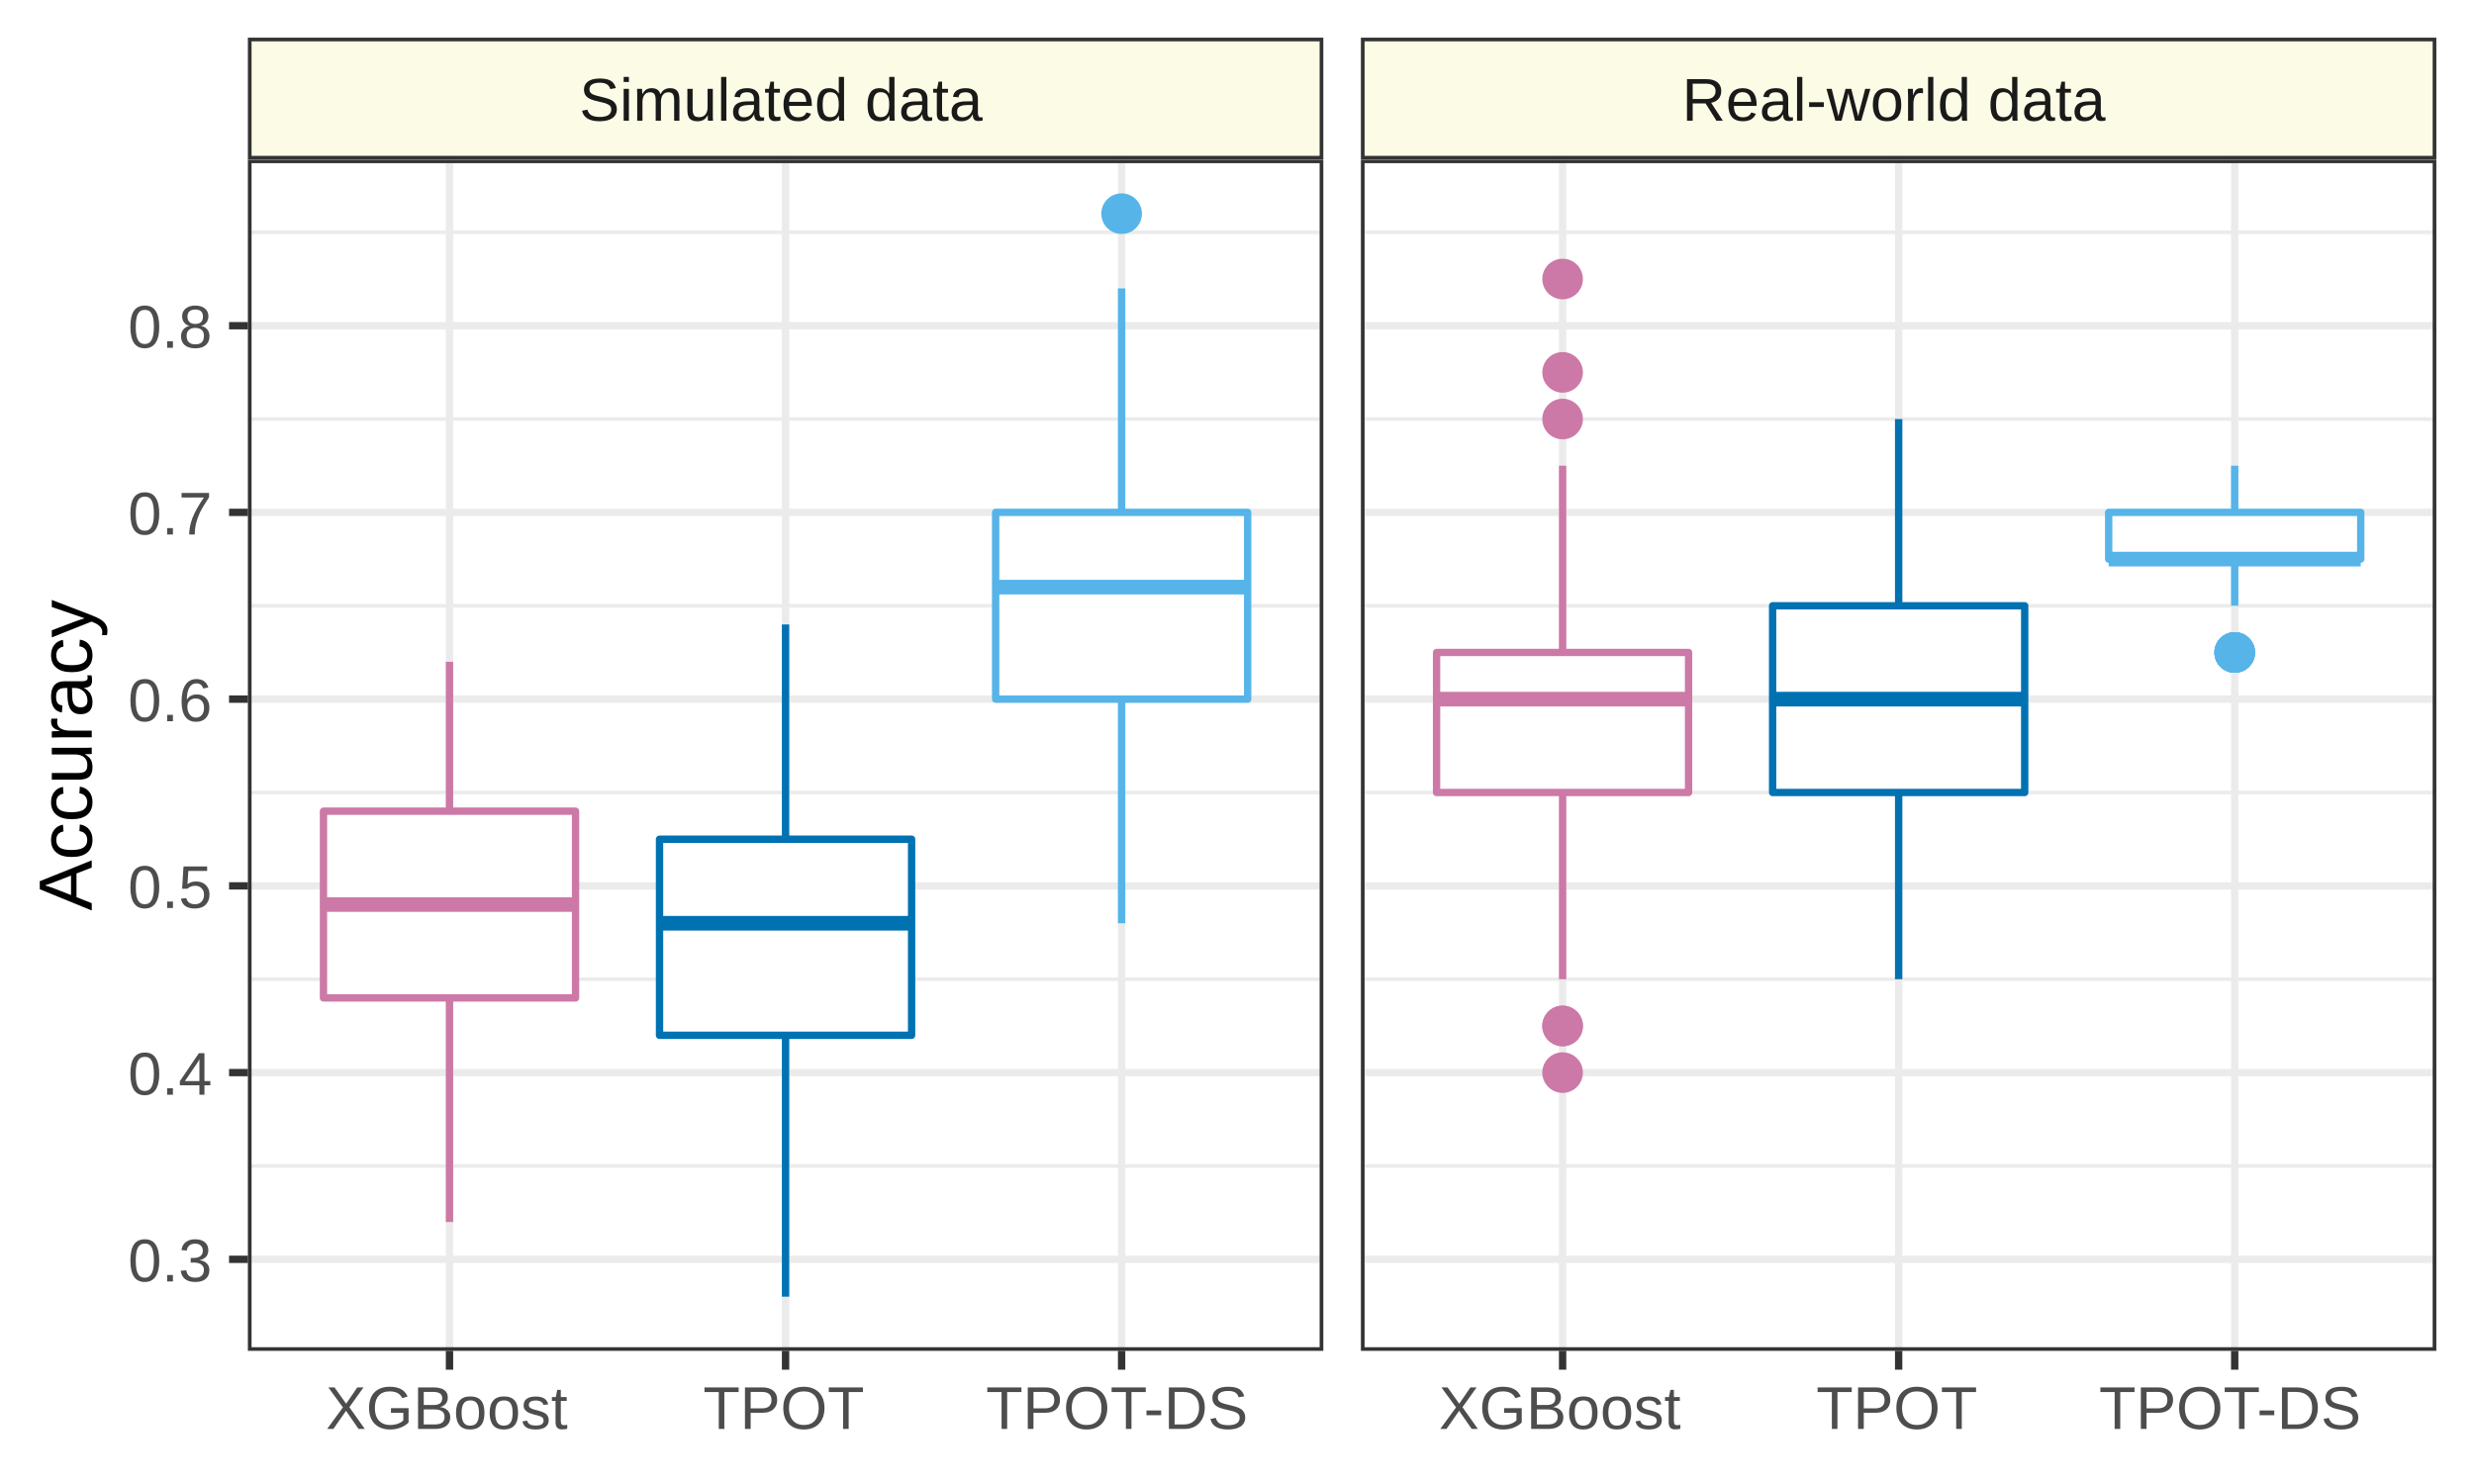
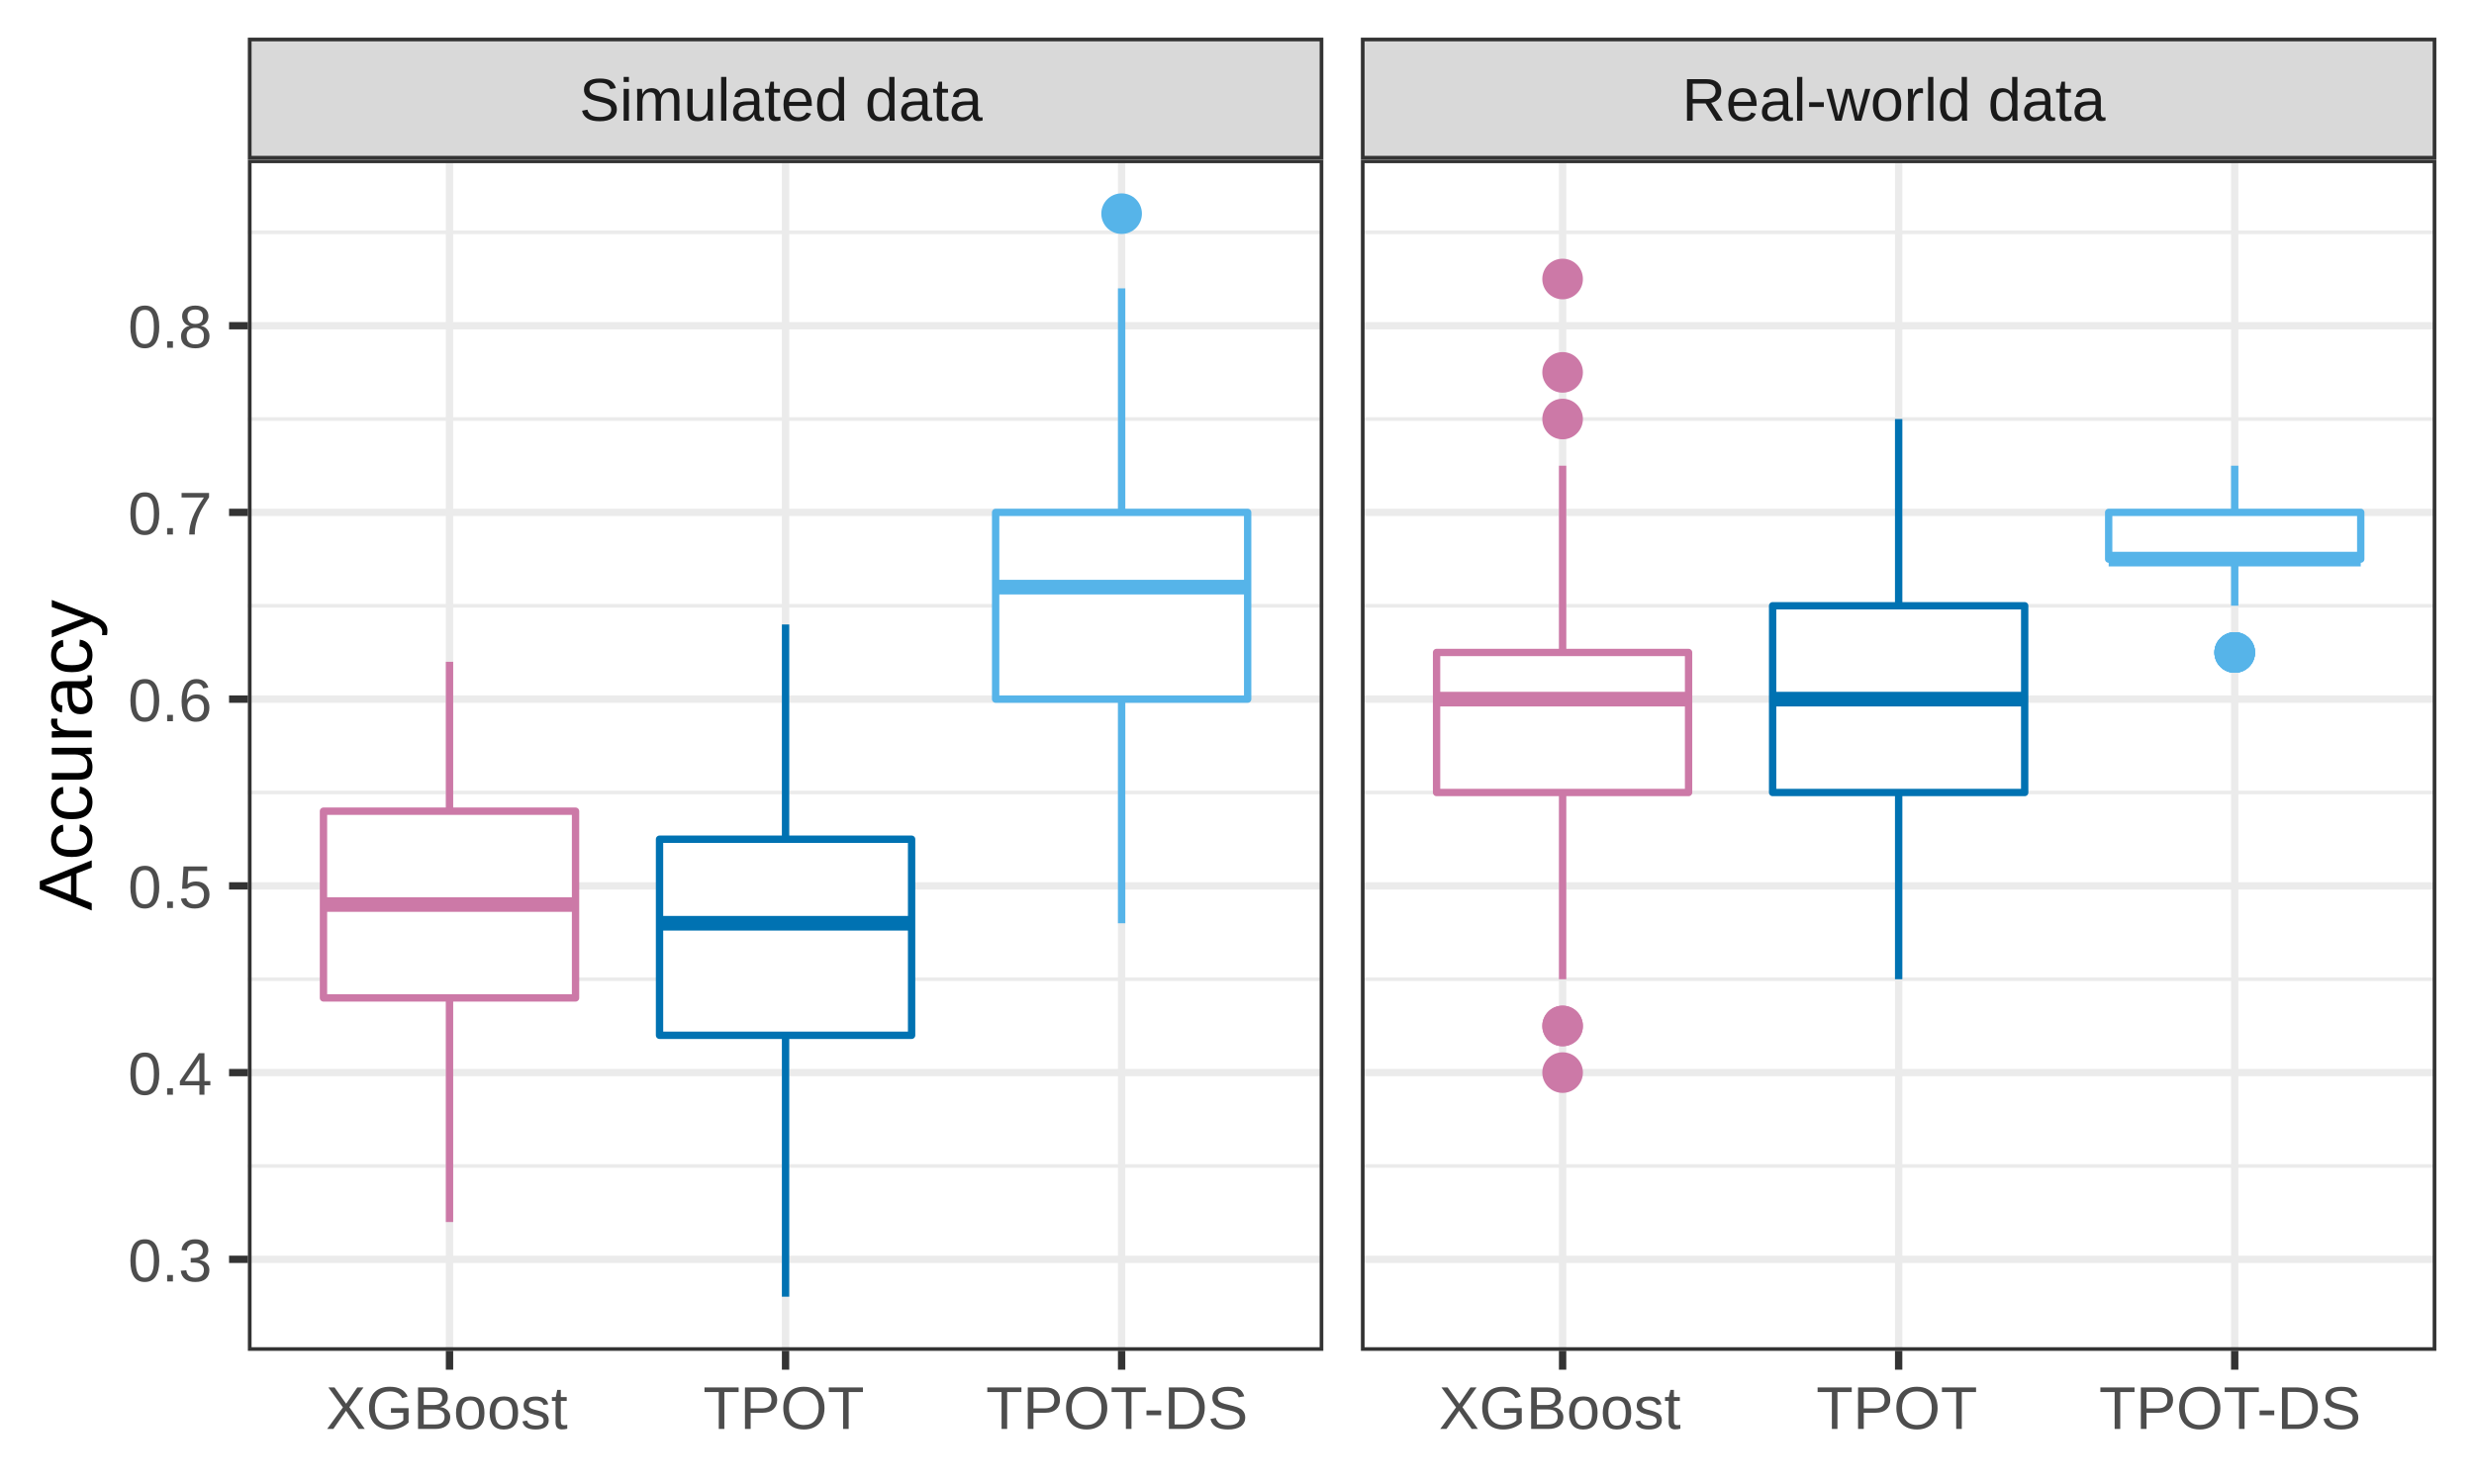
<svg xmlns="http://www.w3.org/2000/svg" viewBox="0 0 360.00 216.00">
  <defs>
    <style type="text/css">
    line, polyline, path, rect, circle {
      fill: none;
      stroke: #000000;
      stroke-linecap: round;
      stroke-linejoin: round;
      stroke-miterlimit: 10.00;
    }
  </style>
  </defs>
  <rect width="100%" height="100%" style="stroke: none; fill: #FFFFFF;" />
  <rect x="0.00" y="-0.00" width="360.00" height="216.00" style="stroke-width: 1.07; stroke: #FFFFFF; fill: #FFFFFF;" />
  <defs>
    <clipPath id="cpMzYuMDY4MnwxOTIuNTU1fDE5Ni42MnwyMy4yMTUz">
      <rect x="36.07" y="23.22" width="156.49" height="173.40" />
    </clipPath>
  </defs>
  <rect x="36.07" y="23.22" width="156.49" height="173.40" style="stroke-width: 1.07; stroke: none; fill: #FFFFFF;" clip-path="url(#cpMzYuMDY4MnwxOTIuNTU1fDE5Ni42MnwyMy4yMTUz)" />
  <polyline points="36.07,169.71 192.55,169.71 " style="stroke-width: 0.53; stroke: #EBEBEB; stroke-linecap: butt;" clip-path="url(#cpMzYuMDY4MnwxOTIuNTU1fDE5Ni42MnwyMy4yMTUz)" />
  <polyline points="36.07,142.53 192.55,142.53 " style="stroke-width: 0.53; stroke: #EBEBEB; stroke-linecap: butt;" clip-path="url(#cpMzYuMDY4MnwxOTIuNTU1fDE5Ni42MnwyMy4yMTUz)" />
  <polyline points="36.07,115.35 192.55,115.35 " style="stroke-width: 0.53; stroke: #EBEBEB; stroke-linecap: butt;" clip-path="url(#cpMzYuMDY4MnwxOTIuNTU1fDE5Ni42MnwyMy4yMTUz)" />
  <polyline points="36.07,88.17 192.55,88.17 " style="stroke-width: 0.53; stroke: #EBEBEB; stroke-linecap: butt;" clip-path="url(#cpMzYuMDY4MnwxOTIuNTU1fDE5Ni42MnwyMy4yMTUz)" />
  <polyline points="36.07,60.99 192.55,60.99 " style="stroke-width: 0.53; stroke: #EBEBEB; stroke-linecap: butt;" clip-path="url(#cpMzYuMDY4MnwxOTIuNTU1fDE5Ni42MnwyMy4yMTUz)" />
  <polyline points="36.07,33.82 192.55,33.82 " style="stroke-width: 0.53; stroke: #EBEBEB; stroke-linecap: butt;" clip-path="url(#cpMzYuMDY4MnwxOTIuNTU1fDE5Ni42MnwyMy4yMTUz)" />
  <polyline points="36.07,183.30 192.55,183.30 " style="stroke-width: 1.07; stroke: #EBEBEB; stroke-linecap: butt;" clip-path="url(#cpMzYuMDY4MnwxOTIuNTU1fDE5Ni42MnwyMy4yMTUz)" />
  <polyline points="36.07,156.12 192.55,156.12 " style="stroke-width: 1.07; stroke: #EBEBEB; stroke-linecap: butt;" clip-path="url(#cpMzYuMDY4MnwxOTIuNTU1fDE5Ni42MnwyMy4yMTUz)" />
  <polyline points="36.07,128.94 192.55,128.94 " style="stroke-width: 1.07; stroke: #EBEBEB; stroke-linecap: butt;" clip-path="url(#cpMzYuMDY4MnwxOTIuNTU1fDE5Ni42MnwyMy4yMTUz)" />
  <polyline points="36.07,101.76 192.55,101.76 " style="stroke-width: 1.07; stroke: #EBEBEB; stroke-linecap: butt;" clip-path="url(#cpMzYuMDY4MnwxOTIuNTU1fDE5Ni42MnwyMy4yMTUz)" />
  <polyline points="36.07,74.58 192.55,74.58 " style="stroke-width: 1.07; stroke: #EBEBEB; stroke-linecap: butt;" clip-path="url(#cpMzYuMDY4MnwxOTIuNTU1fDE5Ni42MnwyMy4yMTUz)" />
  <polyline points="36.07,47.41 192.55,47.41 " style="stroke-width: 1.07; stroke: #EBEBEB; stroke-linecap: butt;" clip-path="url(#cpMzYuMDY4MnwxOTIuNTU1fDE5Ni42MnwyMy4yMTUz)" />
  <polyline points="65.41,196.62 65.41,23.22 " style="stroke-width: 1.07; stroke: #EBEBEB; stroke-linecap: butt;" clip-path="url(#cpMzYuMDY4MnwxOTIuNTU1fDE5Ni42MnwyMy4yMTUz)" />
  <polyline points="114.31,196.62 114.31,23.22 " style="stroke-width: 1.07; stroke: #EBEBEB; stroke-linecap: butt;" clip-path="url(#cpMzYuMDY4MnwxOTIuNTU1fDE5Ni42MnwyMy4yMTUz)" />
  <polyline points="163.21,196.62 163.21,23.22 " style="stroke-width: 1.07; stroke: #EBEBEB; stroke-linecap: butt;" clip-path="url(#cpMzYuMDY4MnwxOTIuNTU1fDE5Ni42MnwyMy4yMTUz)" />
  <line x1="65.41" y1="118.07" x2="65.41" y2="96.33" style="stroke-width: 1.07; stroke: #CC79A7; stroke-linecap: butt;" clip-path="url(#cpMzYuMDY4MnwxOTIuNTU1fDE5Ni42MnwyMy4yMTUz)" />
  <line x1="65.41" y1="145.25" x2="65.41" y2="177.87" style="stroke-width: 1.07; stroke: #CC79A7; stroke-linecap: butt;" clip-path="url(#cpMzYuMDY4MnwxOTIuNTU1fDE5Ni42MnwyMy4yMTUz)" />
  <polyline points="47.07,118.07 47.07,145.25 83.75,145.25 83.75,118.07 47.07,118.07 " style="stroke-width: 1.07; stroke: #CC79A7; fill: #FFFFFF;" clip-path="url(#cpMzYuMDY4MnwxOTIuNTU1fDE5Ni42MnwyMy4yMTUz)" />
  <line x1="47.07" y1="131.66" x2="83.75" y2="131.66" style="stroke-width: 2.13; stroke: #CC79A7; stroke-linecap: butt;" clip-path="url(#cpMzYuMDY4MnwxOTIuNTU1fDE5Ni42MnwyMy4yMTUz)" />
  <line x1="114.31" y1="122.15" x2="114.31" y2="90.89" style="stroke-width: 1.07; stroke: #0072B2; stroke-linecap: butt;" clip-path="url(#cpMzYuMDY4MnwxOTIuNTU1fDE5Ni42MnwyMy4yMTUz)" />
  <line x1="114.31" y1="150.69" x2="114.31" y2="188.74" style="stroke-width: 1.07; stroke: #0072B2; stroke-linecap: butt;" clip-path="url(#cpMzYuMDY4MnwxOTIuNTU1fDE5Ni42MnwyMy4yMTUz)" />
  <polyline points="95.97,122.15 95.97,150.69 132.65,150.69 132.65,122.15 95.97,122.15 " style="stroke-width: 1.07; stroke: #0072B2; fill: #FFFFFF;" clip-path="url(#cpMzYuMDY4MnwxOTIuNTU1fDE5Ni42MnwyMy4yMTUz)" />
  <line x1="95.97" y1="134.38" x2="132.65" y2="134.38" style="stroke-width: 2.13; stroke: #0072B2; stroke-linecap: butt;" clip-path="url(#cpMzYuMDY4MnwxOTIuNTU1fDE5Ni42MnwyMy4yMTUz)" />
  <circle cx="163.21" cy="31.10" r="1.95pt" style="stroke-width: 0.71; stroke: #56B4E9; fill: #56B4E9;" clip-path="url(#cpMzYuMDY4MnwxOTIuNTU1fDE5Ni42MnwyMy4yMTUz)" />
  <line x1="163.21" y1="74.58" x2="163.21" y2="41.97" style="stroke-width: 1.07; stroke: #56B4E9; stroke-linecap: butt;" clip-path="url(#cpMzYuMDY4MnwxOTIuNTU1fDE5Ni42MnwyMy4yMTUz)" />
  <line x1="163.21" y1="101.76" x2="163.21" y2="134.38" style="stroke-width: 1.07; stroke: #56B4E9; stroke-linecap: butt;" clip-path="url(#cpMzYuMDY4MnwxOTIuNTU1fDE5Ni42MnwyMy4yMTUz)" />
  <polyline points="144.88,74.58 144.88,101.76 181.55,101.76 181.55,74.58 144.88,74.58 " style="stroke-width: 1.07; stroke: #56B4E9; fill: #FFFFFF;" clip-path="url(#cpMzYuMDY4MnwxOTIuNTU1fDE5Ni42MnwyMy4yMTUz)" />
  <line x1="144.88" y1="85.46" x2="181.55" y2="85.46" style="stroke-width: 2.13; stroke: #56B4E9; stroke-linecap: butt;" clip-path="url(#cpMzYuMDY4MnwxOTIuNTU1fDE5Ni42MnwyMy4yMTUz)" />
  <rect x="36.07" y="23.22" width="156.49" height="173.40" style="stroke-width: 1.07; stroke: #333333;" clip-path="url(#cpMzYuMDY4MnwxOTIuNTU1fDE5Ni42MnwyMy4yMTUz)" />
  <defs>
    <clipPath id="cpMHwzNjB8MjE2fDA=">
      <rect x="0.00" y="0.00" width="360.00" height="216.00" />
    </clipPath>
  </defs>
  <defs>
    <clipPath id="cpMTk4LjAzNHwzNTQuNTIxfDE5Ni42MnwyMy4yMTUz">
      <rect x="198.03" y="23.22" width="156.49" height="173.40" />
    </clipPath>
  </defs>
  <rect x="198.03" y="23.22" width="156.49" height="173.40" style="stroke-width: 1.07; stroke: none; fill: #FFFFFF;" clip-path="url(#cpMTk4LjAzNHwzNTQuNTIxfDE5Ni42MnwyMy4yMTUz)" />
  <polyline points="198.03,169.71 354.52,169.71 " style="stroke-width: 0.53; stroke: #EBEBEB; stroke-linecap: butt;" clip-path="url(#cpMTk4LjAzNHwzNTQuNTIxfDE5Ni42MnwyMy4yMTUz)" />
  <polyline points="198.03,142.53 354.52,142.53 " style="stroke-width: 0.53; stroke: #EBEBEB; stroke-linecap: butt;" clip-path="url(#cpMTk4LjAzNHwzNTQuNTIxfDE5Ni42MnwyMy4yMTUz)" />
  <polyline points="198.03,115.35 354.52,115.35 " style="stroke-width: 0.53; stroke: #EBEBEB; stroke-linecap: butt;" clip-path="url(#cpMTk4LjAzNHwzNTQuNTIxfDE5Ni42MnwyMy4yMTUz)" />
  <polyline points="198.03,88.17 354.52,88.17 " style="stroke-width: 0.53; stroke: #EBEBEB; stroke-linecap: butt;" clip-path="url(#cpMTk4LjAzNHwzNTQuNTIxfDE5Ni42MnwyMy4yMTUz)" />
  <polyline points="198.03,60.99 354.52,60.99 " style="stroke-width: 0.53; stroke: #EBEBEB; stroke-linecap: butt;" clip-path="url(#cpMTk4LjAzNHwzNTQuNTIxfDE5Ni42MnwyMy4yMTUz)" />
  <polyline points="198.03,33.82 354.52,33.82 " style="stroke-width: 0.53; stroke: #EBEBEB; stroke-linecap: butt;" clip-path="url(#cpMTk4LjAzNHwzNTQuNTIxfDE5Ni42MnwyMy4yMTUz)" />
  <polyline points="198.03,183.30 354.52,183.30 " style="stroke-width: 1.07; stroke: #EBEBEB; stroke-linecap: butt;" clip-path="url(#cpMTk4LjAzNHwzNTQuNTIxfDE5Ni42MnwyMy4yMTUz)" />
  <polyline points="198.03,156.12 354.52,156.12 " style="stroke-width: 1.07; stroke: #EBEBEB; stroke-linecap: butt;" clip-path="url(#cpMTk4LjAzNHwzNTQuNTIxfDE5Ni42MnwyMy4yMTUz)" />
  <polyline points="198.03,128.94 354.52,128.94 " style="stroke-width: 1.07; stroke: #EBEBEB; stroke-linecap: butt;" clip-path="url(#cpMTk4LjAzNHwzNTQuNTIxfDE5Ni42MnwyMy4yMTUz)" />
  <polyline points="198.03,101.76 354.52,101.76 " style="stroke-width: 1.07; stroke: #EBEBEB; stroke-linecap: butt;" clip-path="url(#cpMTk4LjAzNHwzNTQuNTIxfDE5Ni42MnwyMy4yMTUz)" />
  <polyline points="198.03,74.58 354.52,74.58 " style="stroke-width: 1.07; stroke: #EBEBEB; stroke-linecap: butt;" clip-path="url(#cpMTk4LjAzNHwzNTQuNTIxfDE5Ni42MnwyMy4yMTUz)" />
  <polyline points="198.03,47.41 354.52,47.41 " style="stroke-width: 1.07; stroke: #EBEBEB; stroke-linecap: butt;" clip-path="url(#cpMTk4LjAzNHwzNTQuNTIxfDE5Ni42MnwyMy4yMTUz)" />
  <polyline points="227.38,196.62 227.38,23.22 " style="stroke-width: 1.07; stroke: #EBEBEB; stroke-linecap: butt;" clip-path="url(#cpMTk4LjAzNHwzNTQuNTIxfDE5Ni42MnwyMy4yMTUz)" />
  <polyline points="276.28,196.62 276.28,23.22 " style="stroke-width: 1.07; stroke: #EBEBEB; stroke-linecap: butt;" clip-path="url(#cpMTk4LjAzNHwzNTQuNTIxfDE5Ni42MnwyMy4yMTUz)" />
  <polyline points="325.18,196.62 325.18,23.22 " style="stroke-width: 1.07; stroke: #EBEBEB; stroke-linecap: butt;" clip-path="url(#cpMTk4LjAzNHwzNTQuNTIxfDE5Ni42MnwyMy4yMTUz)" />
  <circle cx="227.38" cy="149.33" r="1.95pt" style="stroke-width: 0.71; stroke: #CC79A7; fill: #CC79A7;" clip-path="url(#cpMTk4LjAzNHwzNTQuNTIxfDE5Ni42MnwyMy4yMTUz)" />
  <circle cx="227.38" cy="149.33" r="1.95pt" style="stroke-width: 0.71; stroke: #CC79A7; fill: #CC79A7;" clip-path="url(#cpMTk4LjAzNHwzNTQuNTIxfDE5Ni42MnwyMy4yMTUz)" />
  <circle cx="227.38" cy="40.61" r="1.95pt" style="stroke-width: 0.71; stroke: #CC79A7; fill: #CC79A7;" clip-path="url(#cpMTk4LjAzNHwzNTQuNTIxfDE5Ni42MnwyMy4yMTUz)" />
  <circle cx="227.38" cy="60.99" r="1.95pt" style="stroke-width: 0.71; stroke: #CC79A7; fill: #CC79A7;" clip-path="url(#cpMTk4LjAzNHwzNTQuNTIxfDE5Ni42MnwyMy4yMTUz)" />
  <circle cx="227.38" cy="156.12" r="1.95pt" style="stroke-width: 0.71; stroke: #CC79A7; fill: #CC79A7;" clip-path="url(#cpMTk4LjAzNHwzNTQuNTIxfDE5Ni42MnwyMy4yMTUz)" />
  <circle cx="227.38" cy="54.20" r="1.95pt" style="stroke-width: 0.71; stroke: #CC79A7; fill: #CC79A7;" clip-path="url(#cpMTk4LjAzNHwzNTQuNTIxfDE5Ni42MnwyMy4yMTUz)" />
  <line x1="227.38" y1="94.97" x2="227.38" y2="67.79" style="stroke-width: 1.07; stroke: #CC79A7; stroke-linecap: butt;" clip-path="url(#cpMTk4LjAzNHwzNTQuNTIxfDE5Ni42MnwyMy4yMTUz)" />
  <line x1="227.38" y1="115.35" x2="227.38" y2="142.53" style="stroke-width: 1.07; stroke: #CC79A7; stroke-linecap: butt;" clip-path="url(#cpMTk4LjAzNHwzNTQuNTIxfDE5Ni42MnwyMy4yMTUz)" />
  <polyline points="209.04,94.97 209.04,115.35 245.71,115.35 245.71,94.97 209.04,94.97 " style="stroke-width: 1.07; stroke: #CC79A7; fill: #FFFFFF;" clip-path="url(#cpMTk4LjAzNHwzNTQuNTIxfDE5Ni42MnwyMy4yMTUz)" />
  <line x1="209.04" y1="101.76" x2="245.71" y2="101.76" style="stroke-width: 2.13; stroke: #CC79A7; stroke-linecap: butt;" clip-path="url(#cpMTk4LjAzNHwzNTQuNTIxfDE5Ni42MnwyMy4yMTUz)" />
  <line x1="276.28" y1="88.17" x2="276.28" y2="60.99" style="stroke-width: 1.07; stroke: #0072B2; stroke-linecap: butt;" clip-path="url(#cpMTk4LjAzNHwzNTQuNTIxfDE5Ni42MnwyMy4yMTUz)" />
  <line x1="276.28" y1="115.35" x2="276.28" y2="142.53" style="stroke-width: 1.07; stroke: #0072B2; stroke-linecap: butt;" clip-path="url(#cpMTk4LjAzNHwzNTQuNTIxfDE5Ni42MnwyMy4yMTUz)" />
  <polyline points="257.94,88.17 257.94,115.35 294.62,115.35 294.62,88.17 257.94,88.17 " style="stroke-width: 1.07; stroke: #0072B2; fill: #FFFFFF;" clip-path="url(#cpMTk4LjAzNHwzNTQuNTIxfDE5Ni42MnwyMy4yMTUz)" />
  <line x1="257.94" y1="101.76" x2="294.62" y2="101.76" style="stroke-width: 2.13; stroke: #0072B2; stroke-linecap: butt;" clip-path="url(#cpMTk4LjAzNHwzNTQuNTIxfDE5Ni42MnwyMy4yMTUz)" />
  <circle cx="325.18" cy="94.97" r="1.95pt" style="stroke-width: 0.71; stroke: #56B4E9; fill: #56B4E9;" clip-path="url(#cpMTk4LjAzNHwzNTQuNTIxfDE5Ni42MnwyMy4yMTUz)" />
  <circle cx="325.18" cy="94.97" r="1.95pt" style="stroke-width: 0.71; stroke: #56B4E9; fill: #56B4E9;" clip-path="url(#cpMTk4LjAzNHwzNTQuNTIxfDE5Ni42MnwyMy4yMTUz)" />
  <circle cx="325.18" cy="94.97" r="1.95pt" style="stroke-width: 0.71; stroke: #56B4E9; fill: #56B4E9;" clip-path="url(#cpMTk4LjAzNHwzNTQuNTIxfDE5Ni42MnwyMy4yMTUz)" />
  <circle cx="325.18" cy="94.97" r="1.95pt" style="stroke-width: 0.71; stroke: #56B4E9; fill: #56B4E9;" clip-path="url(#cpMTk4LjAzNHwzNTQuNTIxfDE5Ni42MnwyMy4yMTUz)" />
  <line x1="325.18" y1="74.58" x2="325.18" y2="67.79" style="stroke-width: 1.07; stroke: #56B4E9; stroke-linecap: butt;" clip-path="url(#cpMTk4LjAzNHwzNTQuNTIxfDE5Ni42MnwyMy4yMTUz)" />
  <line x1="325.18" y1="81.38" x2="325.18" y2="88.17" style="stroke-width: 1.07; stroke: #56B4E9; stroke-linecap: butt;" clip-path="url(#cpMTk4LjAzNHwzNTQuNTIxfDE5Ni42MnwyMy4yMTUz)" />
  <polyline points="306.84,74.58 306.84,81.38 343.52,81.38 343.52,74.58 306.84,74.58 " style="stroke-width: 1.07; stroke: #56B4E9; fill: #FFFFFF;" clip-path="url(#cpMTk4LjAzNHwzNTQuNTIxfDE5Ni42MnwyMy4yMTUz)" />
  <line x1="306.84" y1="81.38" x2="343.52" y2="81.38" style="stroke-width: 2.13; stroke: #56B4E9; stroke-linecap: butt;" clip-path="url(#cpMTk4LjAzNHwzNTQuNTIxfDE5Ni42MnwyMy4yMTUz)" />
  <rect x="198.03" y="23.22" width="156.49" height="173.40" style="stroke-width: 1.07; stroke: #333333;" clip-path="url(#cpMTk4LjAzNHwzNTQuNTIxfDE5Ni42MnwyMy4yMTUz)" />
  <defs>
    <clipPath id="cpMHwzNjB8MjE2fDA=">
      <rect x="0.00" y="0.00" width="360.00" height="216.00" />
    </clipPath>
  </defs>
  <defs>
    <clipPath id="cpMzYuMDY4MnwxOTIuNTU1fDIzLjIxNTN8NS40Nzk0NQ==">
      <rect x="36.07" y="5.48" width="156.49" height="17.74" />
    </clipPath>
  </defs>
-   <rect x="36.07" y="5.48" width="156.49" height="17.74" style="stroke-width: 1.07; stroke: #333333; fill: #FCFCE6;" clip-path="url(#cpMzYuMDY4MnwxOTIuNTU1fDIzLjIxNTN8NS40Nzk0NQ==)" />
+   <rect x="36.07" y="5.48" width="156.49" height="17.74" style="stroke-width: 1.07; stroke: #333333; fill: #D9D9D9;" clip-path="url(#cpMzYuMDY4MnwxOTIuNTU1fDIzLjIxNTN8NS40Nzk0NQ==)" />
  <g clip-path="url(#cpMzYuMDY4MnwxOTIuNTU1fDIzLjIxNTN8NS40Nzk0NQ==)">
    <text x="84.29" y="17.57" style="font-size: 8.80px; fill: #1A1A1A; font-family: Arial;" textLength="60.04px" lengthAdjust="spacingAndGlyphs">Simulated data</text>
  </g>
  <defs>
    <clipPath id="cpMHwzNjB8MjE2fDA=">
      <rect x="0.00" y="0.00" width="360.00" height="216.00" />
    </clipPath>
  </defs>
  <defs>
    <clipPath id="cpMTk4LjAzNHwzNTQuNTIxfDIzLjIxNTN8NS40Nzk0NQ==">
      <rect x="198.03" y="5.48" width="156.49" height="17.74" />
    </clipPath>
  </defs>
-   <rect x="198.03" y="5.48" width="156.49" height="17.74" style="stroke-width: 1.07; stroke: #333333; fill: #FCFCE6;" clip-path="url(#cpMTk4LjAzNHwzNTQuNTIxfDIzLjIxNTN8NS40Nzk0NQ==)" />
+   <rect x="198.03" y="5.48" width="156.49" height="17.74" style="stroke-width: 1.07; stroke: #333333; fill: #D9D9D9;" clip-path="url(#cpMTk4LjAzNHwzNTQuNTIxfDIzLjIxNTN8NS40Nzk0NQ==)" />
  <g clip-path="url(#cpMTk4LjAzNHwzNTQuNTIxfDIzLjIxNTN8NS40Nzk0NQ==)">
    <text x="244.76" y="17.57" style="font-size: 8.80px; fill: #1A1A1A; font-family: Arial;" textLength="63.03px" lengthAdjust="spacingAndGlyphs">Real-world data</text>
  </g>
  <defs>
    <clipPath id="cpMHwzNjB8MjE2fDA=">
      <rect x="0.00" y="0.00" width="360.00" height="216.00" />
    </clipPath>
  </defs>
  <polyline points="65.41,199.36 65.41,196.62 " style="stroke-width: 1.07; stroke: #333333; stroke-linecap: butt;" clip-path="url(#cpMHwzNjB8MjE2fDA=)" />
  <polyline points="114.31,199.36 114.31,196.62 " style="stroke-width: 1.07; stroke: #333333; stroke-linecap: butt;" clip-path="url(#cpMHwzNjB8MjE2fDA=)" />
  <polyline points="163.21,199.36 163.21,196.62 " style="stroke-width: 1.07; stroke: #333333; stroke-linecap: butt;" clip-path="url(#cpMHwzNjB8MjE2fDA=)" />
  <g clip-path="url(#cpMHwzNjB8MjE2fDA=)">
    <text x="47.40" y="207.99" style="font-size: 8.80px; fill: #4D4D4D; font-family: Arial;" textLength="36.02px" lengthAdjust="spacingAndGlyphs">XGBoost</text>
  </g>
  <g clip-path="url(#cpMHwzNjB8MjE2fDA=)">
    <text x="102.31" y="207.99" style="font-size: 8.80px; fill: #4D4D4D; font-family: Arial;" textLength="24.00px" lengthAdjust="spacingAndGlyphs">TPOT</text>
  </g>
  <g clip-path="url(#cpMHwzNjB8MjE2fDA=)">
    <text x="143.46" y="207.99" style="font-size: 8.80px; fill: #4D4D4D; font-family: Arial;" textLength="39.50px" lengthAdjust="spacingAndGlyphs">TPOT-DS</text>
  </g>
  <polyline points="227.38,199.36 227.38,196.62 " style="stroke-width: 1.07; stroke: #333333; stroke-linecap: butt;" clip-path="url(#cpMHwzNjB8MjE2fDA=)" />
  <polyline points="276.28,199.36 276.28,196.62 " style="stroke-width: 1.07; stroke: #333333; stroke-linecap: butt;" clip-path="url(#cpMHwzNjB8MjE2fDA=)" />
  <polyline points="325.18,199.36 325.18,196.62 " style="stroke-width: 1.07; stroke: #333333; stroke-linecap: butt;" clip-path="url(#cpMHwzNjB8MjE2fDA=)" />
  <g clip-path="url(#cpMHwzNjB8MjE2fDA=)">
    <text x="209.37" y="207.99" style="font-size: 8.80px; fill: #4D4D4D; font-family: Arial;" textLength="36.02px" lengthAdjust="spacingAndGlyphs">XGBoost</text>
  </g>
  <g clip-path="url(#cpMHwzNjB8MjE2fDA=)">
    <text x="264.28" y="207.99" style="font-size: 8.80px; fill: #4D4D4D; font-family: Arial;" textLength="24.00px" lengthAdjust="spacingAndGlyphs">TPOT</text>
  </g>
  <g clip-path="url(#cpMHwzNjB8MjE2fDA=)">
    <text x="305.43" y="207.99" style="font-size: 8.80px; fill: #4D4D4D; font-family: Arial;" textLength="39.50px" lengthAdjust="spacingAndGlyphs">TPOT-DS</text>
  </g>
  <g clip-path="url(#cpMHwzNjB8MjE2fDA=)">
    <text x="18.63" y="186.52" style="font-size: 8.80px; fill: #4D4D4D; font-family: Arial;" textLength="12.51px" lengthAdjust="spacingAndGlyphs">0.3</text>
  </g>
  <g clip-path="url(#cpMHwzNjB8MjE2fDA=)">
    <text x="18.63" y="159.34" style="font-size: 8.80px; fill: #4D4D4D; font-family: Arial;" textLength="12.51px" lengthAdjust="spacingAndGlyphs">0.4</text>
  </g>
  <g clip-path="url(#cpMHwzNjB8MjE2fDA=)">
    <text x="18.63" y="132.16" style="font-size: 8.80px; fill: #4D4D4D; font-family: Arial;" textLength="12.51px" lengthAdjust="spacingAndGlyphs">0.5</text>
  </g>
  <g clip-path="url(#cpMHwzNjB8MjE2fDA=)">
    <text x="18.63" y="104.98" style="font-size: 8.80px; fill: #4D4D4D; font-family: Arial;" textLength="12.51px" lengthAdjust="spacingAndGlyphs">0.6</text>
  </g>
  <g clip-path="url(#cpMHwzNjB8MjE2fDA=)">
    <text x="18.63" y="77.80" style="font-size: 8.80px; fill: #4D4D4D; font-family: Arial;" textLength="12.51px" lengthAdjust="spacingAndGlyphs">0.7</text>
  </g>
  <g clip-path="url(#cpMHwzNjB8MjE2fDA=)">
    <text x="18.63" y="50.62" style="font-size: 8.80px; fill: #4D4D4D; font-family: Arial;" textLength="12.51px" lengthAdjust="spacingAndGlyphs">0.8</text>
  </g>
  <polyline points="33.33,183.30 36.07,183.30 " style="stroke-width: 1.07; stroke: #333333; stroke-linecap: butt;" clip-path="url(#cpMHwzNjB8MjE2fDA=)" />
  <polyline points="33.33,156.12 36.07,156.12 " style="stroke-width: 1.07; stroke: #333333; stroke-linecap: butt;" clip-path="url(#cpMHwzNjB8MjE2fDA=)" />
  <polyline points="33.33,128.94 36.07,128.94 " style="stroke-width: 1.07; stroke: #333333; stroke-linecap: butt;" clip-path="url(#cpMHwzNjB8MjE2fDA=)" />
  <polyline points="33.33,101.76 36.07,101.76 " style="stroke-width: 1.07; stroke: #333333; stroke-linecap: butt;" clip-path="url(#cpMHwzNjB8MjE2fDA=)" />
  <polyline points="33.33,74.58 36.07,74.58 " style="stroke-width: 1.07; stroke: #333333; stroke-linecap: butt;" clip-path="url(#cpMHwzNjB8MjE2fDA=)" />
  <polyline points="33.33,47.41 36.07,47.41 " style="stroke-width: 1.07; stroke: #333333; stroke-linecap: butt;" clip-path="url(#cpMHwzNjB8MjE2fDA=)" />
  <g clip-path="url(#cpMHwzNjB8MjE2fDA=)">
    <text transform="translate(13.35,132.54) rotate(-90)" style="font-size: 11.00px; font-family: Arial;" textLength="45.24px" lengthAdjust="spacingAndGlyphs">Accuracy</text>
  </g>
</svg>
